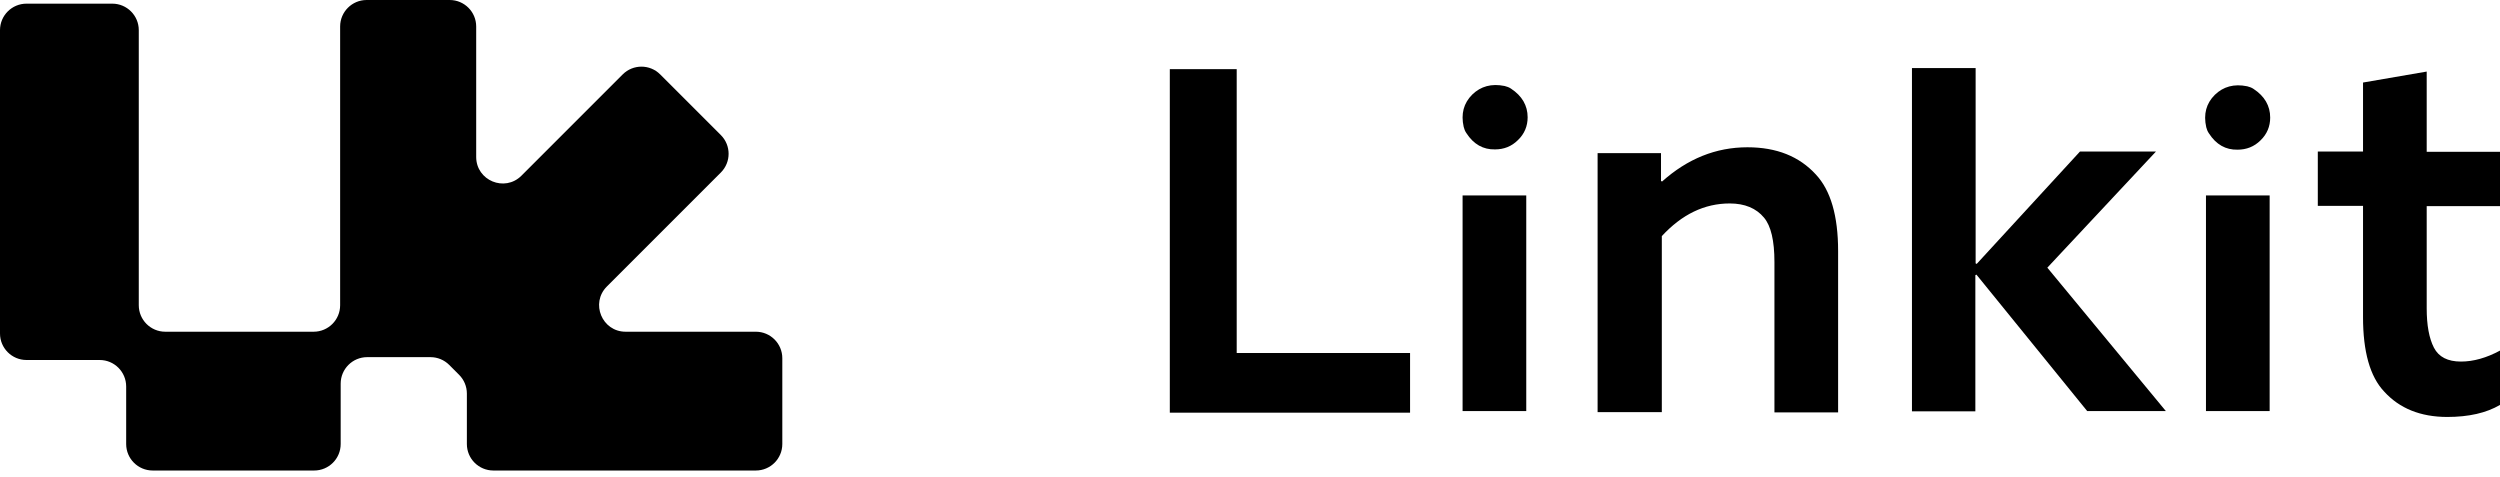
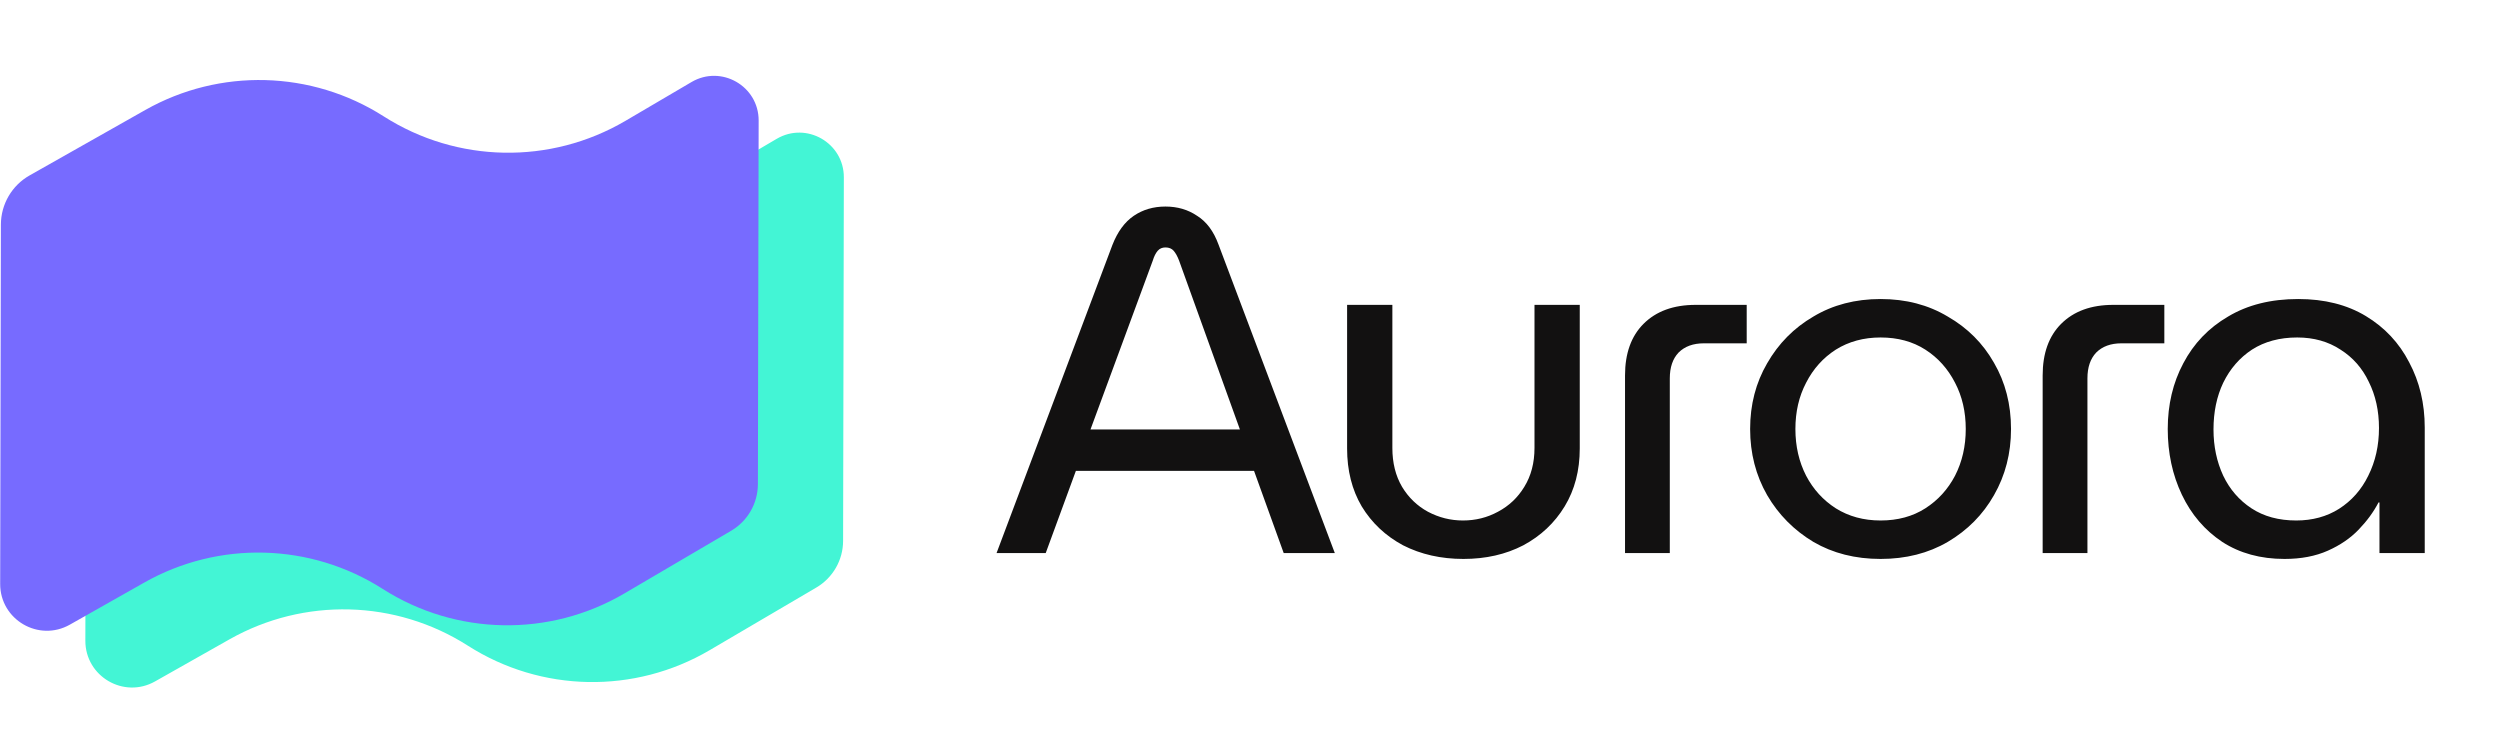
- <svg xmlns="http://www.w3.org/2000/svg" width="147" height="28" viewBox="0 0 147 28" fill="none">
-   <path fill-rule="evenodd" clip-rule="evenodd" d="M20 1.558C20 0.698 20.698 0 21.558 0H26.442C27.302 0 28 0.698 28 1.558V9.229C28 10.617 29.678 11.312 30.66 10.331L36.615 4.375C37.224 3.767 38.211 3.767 38.819 4.375L42.385 7.941C42.994 8.55 42.994 9.537 42.385 10.145L35.685 16.845C34.704 17.827 35.399 19.505 36.787 19.505H44.442C45.303 19.505 46 20.203 46 21.063V26.108C46 26.969 45.303 27.666 44.442 27.666H29.01C28.149 27.666 27.452 26.969 27.452 26.108V23.141C27.452 22.727 27.288 22.331 26.995 22.039L26.413 21.456C26.121 21.164 25.724 21 25.311 21H21.59C20.73 21 20.032 21.698 20.032 22.558V26.108C20.032 26.969 19.334 27.666 18.474 27.666H8.978C8.117 27.666 7.419 26.969 7.419 26.108V22.727C7.419 21.866 6.722 21.168 5.861 21.168H1.558C0.698 21.168 0 20.471 0 19.61V1.773C0 0.913 0.698 0.215 1.558 0.215H6.602C7.462 0.215 8.16 0.913 8.16 1.773V17.947C8.16 18.808 8.858 19.505 9.718 19.505H18.442C19.302 19.505 20 18.808 20 17.947V1.558Z" fill="black" />
-   <path d="M68.785 24.265V4.066H72.718V20.757H82.912V24.265H68.785Z" fill="black" />
-   <path d="M129.885 7.842C129.806 7.732 129.759 7.606 129.727 7.48C129.554 6.709 129.727 6.08 130.231 5.577C130.734 5.089 131.363 4.916 132.134 5.073C132.26 5.105 132.402 5.152 132.512 5.231C133.157 5.655 133.487 6.222 133.487 6.914C133.487 7.433 133.298 7.889 132.921 8.251C132.543 8.628 132.087 8.801 131.568 8.801C130.876 8.817 130.309 8.503 129.885 7.842Z" fill="black" />
-   <path d="M86.222 7.825C86.144 7.715 86.097 7.589 86.065 7.463C85.892 6.692 86.065 6.063 86.569 5.56C87.072 5.072 87.701 4.899 88.472 5.056C88.598 5.088 88.739 5.135 88.85 5.214C89.495 5.638 89.825 6.205 89.825 6.897C89.825 7.416 89.636 7.872 89.258 8.234C88.881 8.612 88.425 8.785 87.906 8.785C87.213 8.8 86.647 8.486 86.222 7.825Z" fill="black" />
-   <path d="M133.455 11.492H129.711V24.171H133.455V11.492Z" fill="black" />
-   <path d="M89.744 11.492H86V24.171H89.744V11.492Z" fill="black" />
-   <path d="M93.939 24.265V9.006H97.667V10.642L97.73 10.673C99.225 9.336 100.892 8.66 102.749 8.66C104.463 8.66 105.8 9.195 106.776 10.264C107.641 11.193 108.081 12.687 108.081 14.763V24.249H104.337V15.408C104.337 14.15 104.133 13.285 103.724 12.797C103.268 12.246 102.591 11.963 101.71 11.963C100.216 11.963 98.894 12.608 97.715 13.883V24.233H93.939V24.265Z" fill="black" />
-   <path d="M112.423 24.171V4.003H116.167V15.487L116.23 15.518L122.302 8.911H126.77L120.383 15.739L127.352 24.171H122.727L116.214 16.148L116.151 16.179V24.186H112.423V24.171Z" fill="black" />
-   <path d="M140.188 23.022C139.355 22.141 138.946 20.678 138.946 18.649V12.105H136.287V8.912H138.946V4.853L142.69 4.208V8.927H147V12.121H142.69V18.13C142.69 19.121 142.831 19.892 143.114 20.442C143.398 20.993 143.932 21.26 144.703 21.26C145.443 21.26 146.213 21.04 147 20.615V23.809C146.198 24.281 145.159 24.517 143.901 24.517C142.328 24.517 141.085 24.013 140.188 23.022Z" fill="black" />
+ <svg xmlns="http://www.w3.org/2000/svg" width="113" height="33" viewBox="0 0 113 33" fill="none">
+   <path d="M45.044 25L50.28 11.074C50.515 10.473 50.837 10.033 51.248 9.754C51.659 9.475 52.135 9.336 52.678 9.336C53.221 9.336 53.697 9.475 54.108 9.754C54.533 10.018 54.856 10.451 55.076 11.052L60.334 25H58.024L56.682 21.282H48.63L47.266 25H45.044ZM49.29 19.412H56.044L53.294 11.778C53.221 11.587 53.14 11.441 53.052 11.338C52.964 11.235 52.839 11.184 52.678 11.184C52.531 11.184 52.414 11.235 52.326 11.338C52.238 11.441 52.165 11.587 52.106 11.778L49.29 19.412ZM66.147 25.264C65.135 25.264 64.225 25.059 63.419 24.648C62.627 24.223 62.004 23.636 61.549 22.888C61.109 22.14 60.889 21.267 60.889 20.27V13.78H62.935V20.248C62.935 20.923 63.081 21.509 63.375 22.008C63.668 22.492 64.057 22.866 64.541 23.13C65.04 23.394 65.567 23.526 66.125 23.526C66.697 23.526 67.225 23.394 67.709 23.13C68.207 22.866 68.603 22.492 68.897 22.008C69.205 21.509 69.359 20.923 69.359 20.248V13.78H71.405V20.27C71.405 21.267 71.177 22.14 70.723 22.888C70.268 23.636 69.645 24.223 68.853 24.648C68.061 25.059 67.159 25.264 66.147 25.264ZM73.451 25V16.97C73.451 15.973 73.73 15.195 74.287 14.638C74.859 14.066 75.644 13.78 76.641 13.78H78.951V15.518H77.015C76.531 15.518 76.15 15.657 75.871 15.936C75.607 16.215 75.475 16.603 75.475 17.102V25H73.451ZM85.002 25.264C83.858 25.264 82.846 25.007 81.966 24.494C81.086 23.966 80.389 23.262 79.876 22.382C79.363 21.487 79.106 20.49 79.106 19.39C79.106 18.29 79.363 17.3 79.876 16.42C80.389 15.525 81.086 14.821 81.966 14.308C82.846 13.78 83.858 13.516 85.002 13.516C86.146 13.516 87.158 13.78 88.038 14.308C88.933 14.821 89.629 15.518 90.128 16.398C90.641 17.278 90.898 18.275 90.898 19.39C90.898 20.49 90.641 21.487 90.128 22.382C89.629 23.262 88.933 23.966 88.038 24.494C87.158 25.007 86.146 25.264 85.002 25.264ZM85.002 23.526C85.779 23.526 86.454 23.343 87.026 22.976C87.598 22.609 88.045 22.118 88.368 21.502C88.691 20.871 88.852 20.167 88.852 19.39C88.852 18.613 88.691 17.916 88.368 17.3C88.045 16.669 87.598 16.171 87.026 15.804C86.454 15.437 85.779 15.254 85.002 15.254C84.239 15.254 83.565 15.437 82.978 15.804C82.406 16.171 81.959 16.669 81.636 17.3C81.313 17.916 81.152 18.613 81.152 19.39C81.152 20.167 81.313 20.871 81.636 21.502C81.959 22.118 82.406 22.609 82.978 22.976C83.565 23.343 84.239 23.526 85.002 23.526ZM92.328 25V16.97C92.328 15.973 92.606 15.195 93.163 14.638C93.736 14.066 94.52 13.78 95.517 13.78H97.828V15.518H95.891C95.407 15.518 95.026 15.657 94.748 15.936C94.484 16.215 94.352 16.603 94.352 17.102V25H92.328ZM103.262 25.264C102.177 25.264 101.238 25.007 100.446 24.494C99.654 23.966 99.046 23.255 98.62 22.36C98.195 21.465 97.982 20.475 97.982 19.39C97.982 18.29 98.217 17.3 98.686 16.42C99.156 15.525 99.83 14.821 100.71 14.308C101.59 13.78 102.646 13.516 103.878 13.516C105.066 13.516 106.086 13.773 106.936 14.286C107.787 14.799 108.44 15.496 108.894 16.376C109.364 17.256 109.598 18.239 109.598 19.324V25H107.552V22.712H107.508C107.288 23.137 106.988 23.548 106.606 23.944C106.24 24.325 105.778 24.641 105.22 24.89C104.663 25.139 104.01 25.264 103.262 25.264ZM103.79 23.526C104.524 23.526 105.169 23.35 105.726 22.998C106.298 22.631 106.738 22.133 107.046 21.502C107.369 20.857 107.53 20.138 107.53 19.346C107.53 18.569 107.376 17.872 107.068 17.256C106.775 16.64 106.35 16.156 105.792 15.804C105.235 15.437 104.582 15.254 103.834 15.254C103.042 15.254 102.36 15.437 101.788 15.804C101.231 16.171 100.798 16.669 100.49 17.3C100.197 17.916 100.05 18.62 100.05 19.412C100.05 20.175 100.197 20.871 100.49 21.502C100.784 22.118 101.209 22.609 101.766 22.976C102.324 23.343 102.998 23.526 103.79 23.526Z" fill="#121111" />
+   <path d="M10.417 7.538L5.19 10.494C4.389 10.947 3.894 11.794 3.892 12.714L3.858 28.959C3.855 30.577 5.599 31.597 7.008 30.8L10.373 28.898C13.742 26.993 17.887 27.103 21.15 29.186C24.464 31.302 28.684 31.38 32.075 29.389L36.899 26.556C37.646 26.117 38.106 25.316 38.108 24.449L38.142 8.016C38.145 6.457 36.452 5.485 35.107 6.275L32.119 8.029C28.729 10.02 24.508 9.942 21.194 7.826C17.932 5.744 13.786 5.633 10.417 7.538Z" fill="#43F5D5" />
+   <path d="M6.566 4.972L1.339 7.928C0.539 8.38 0.043 9.228 0.041 10.147L0.008 26.392C0.004 28.011 1.749 29.031 3.158 28.234L6.522 26.331C9.891 24.426 14.037 24.537 17.299 26.62C20.613 28.735 24.834 28.814 28.224 26.823L33.048 23.99C33.796 23.551 34.255 22.75 34.257 21.883L34.291 5.45C34.295 3.89 32.601 2.919 31.257 3.708L28.269 5.463C24.878 7.454 20.658 7.376 17.344 5.26C14.081 3.177 9.935 3.067 6.566 4.972Z" fill="#776BFF" />
</svg>
